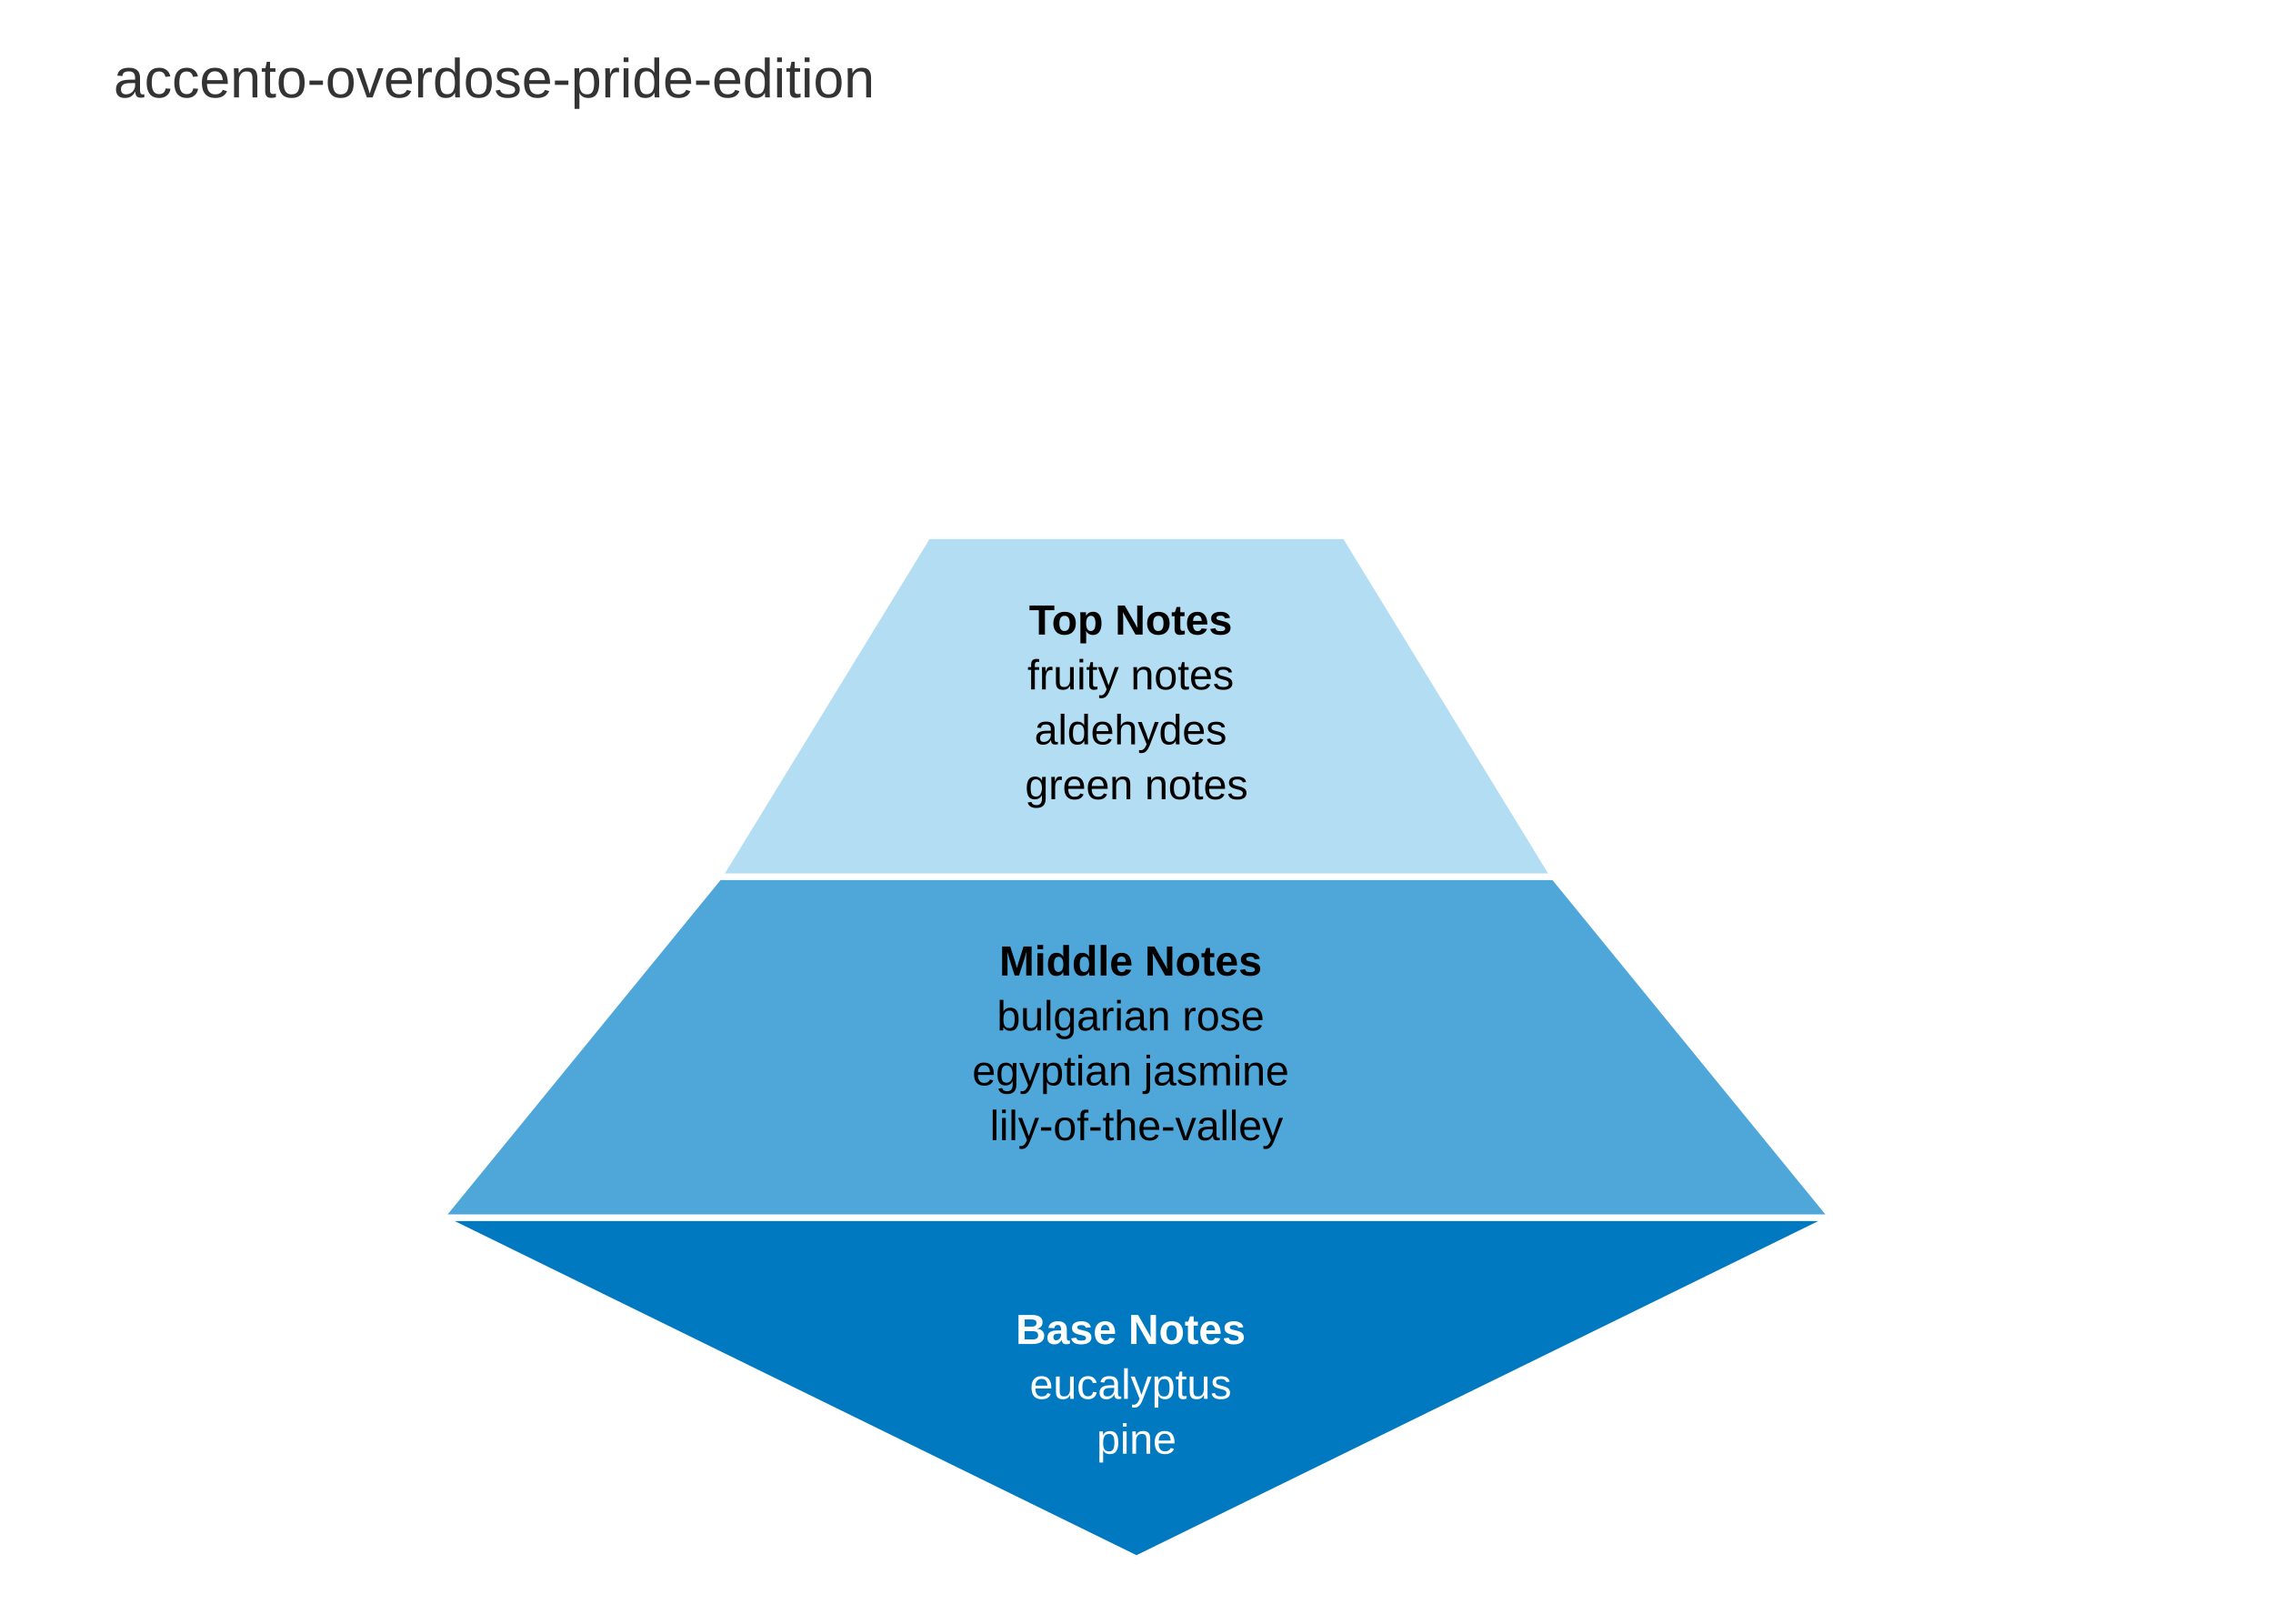
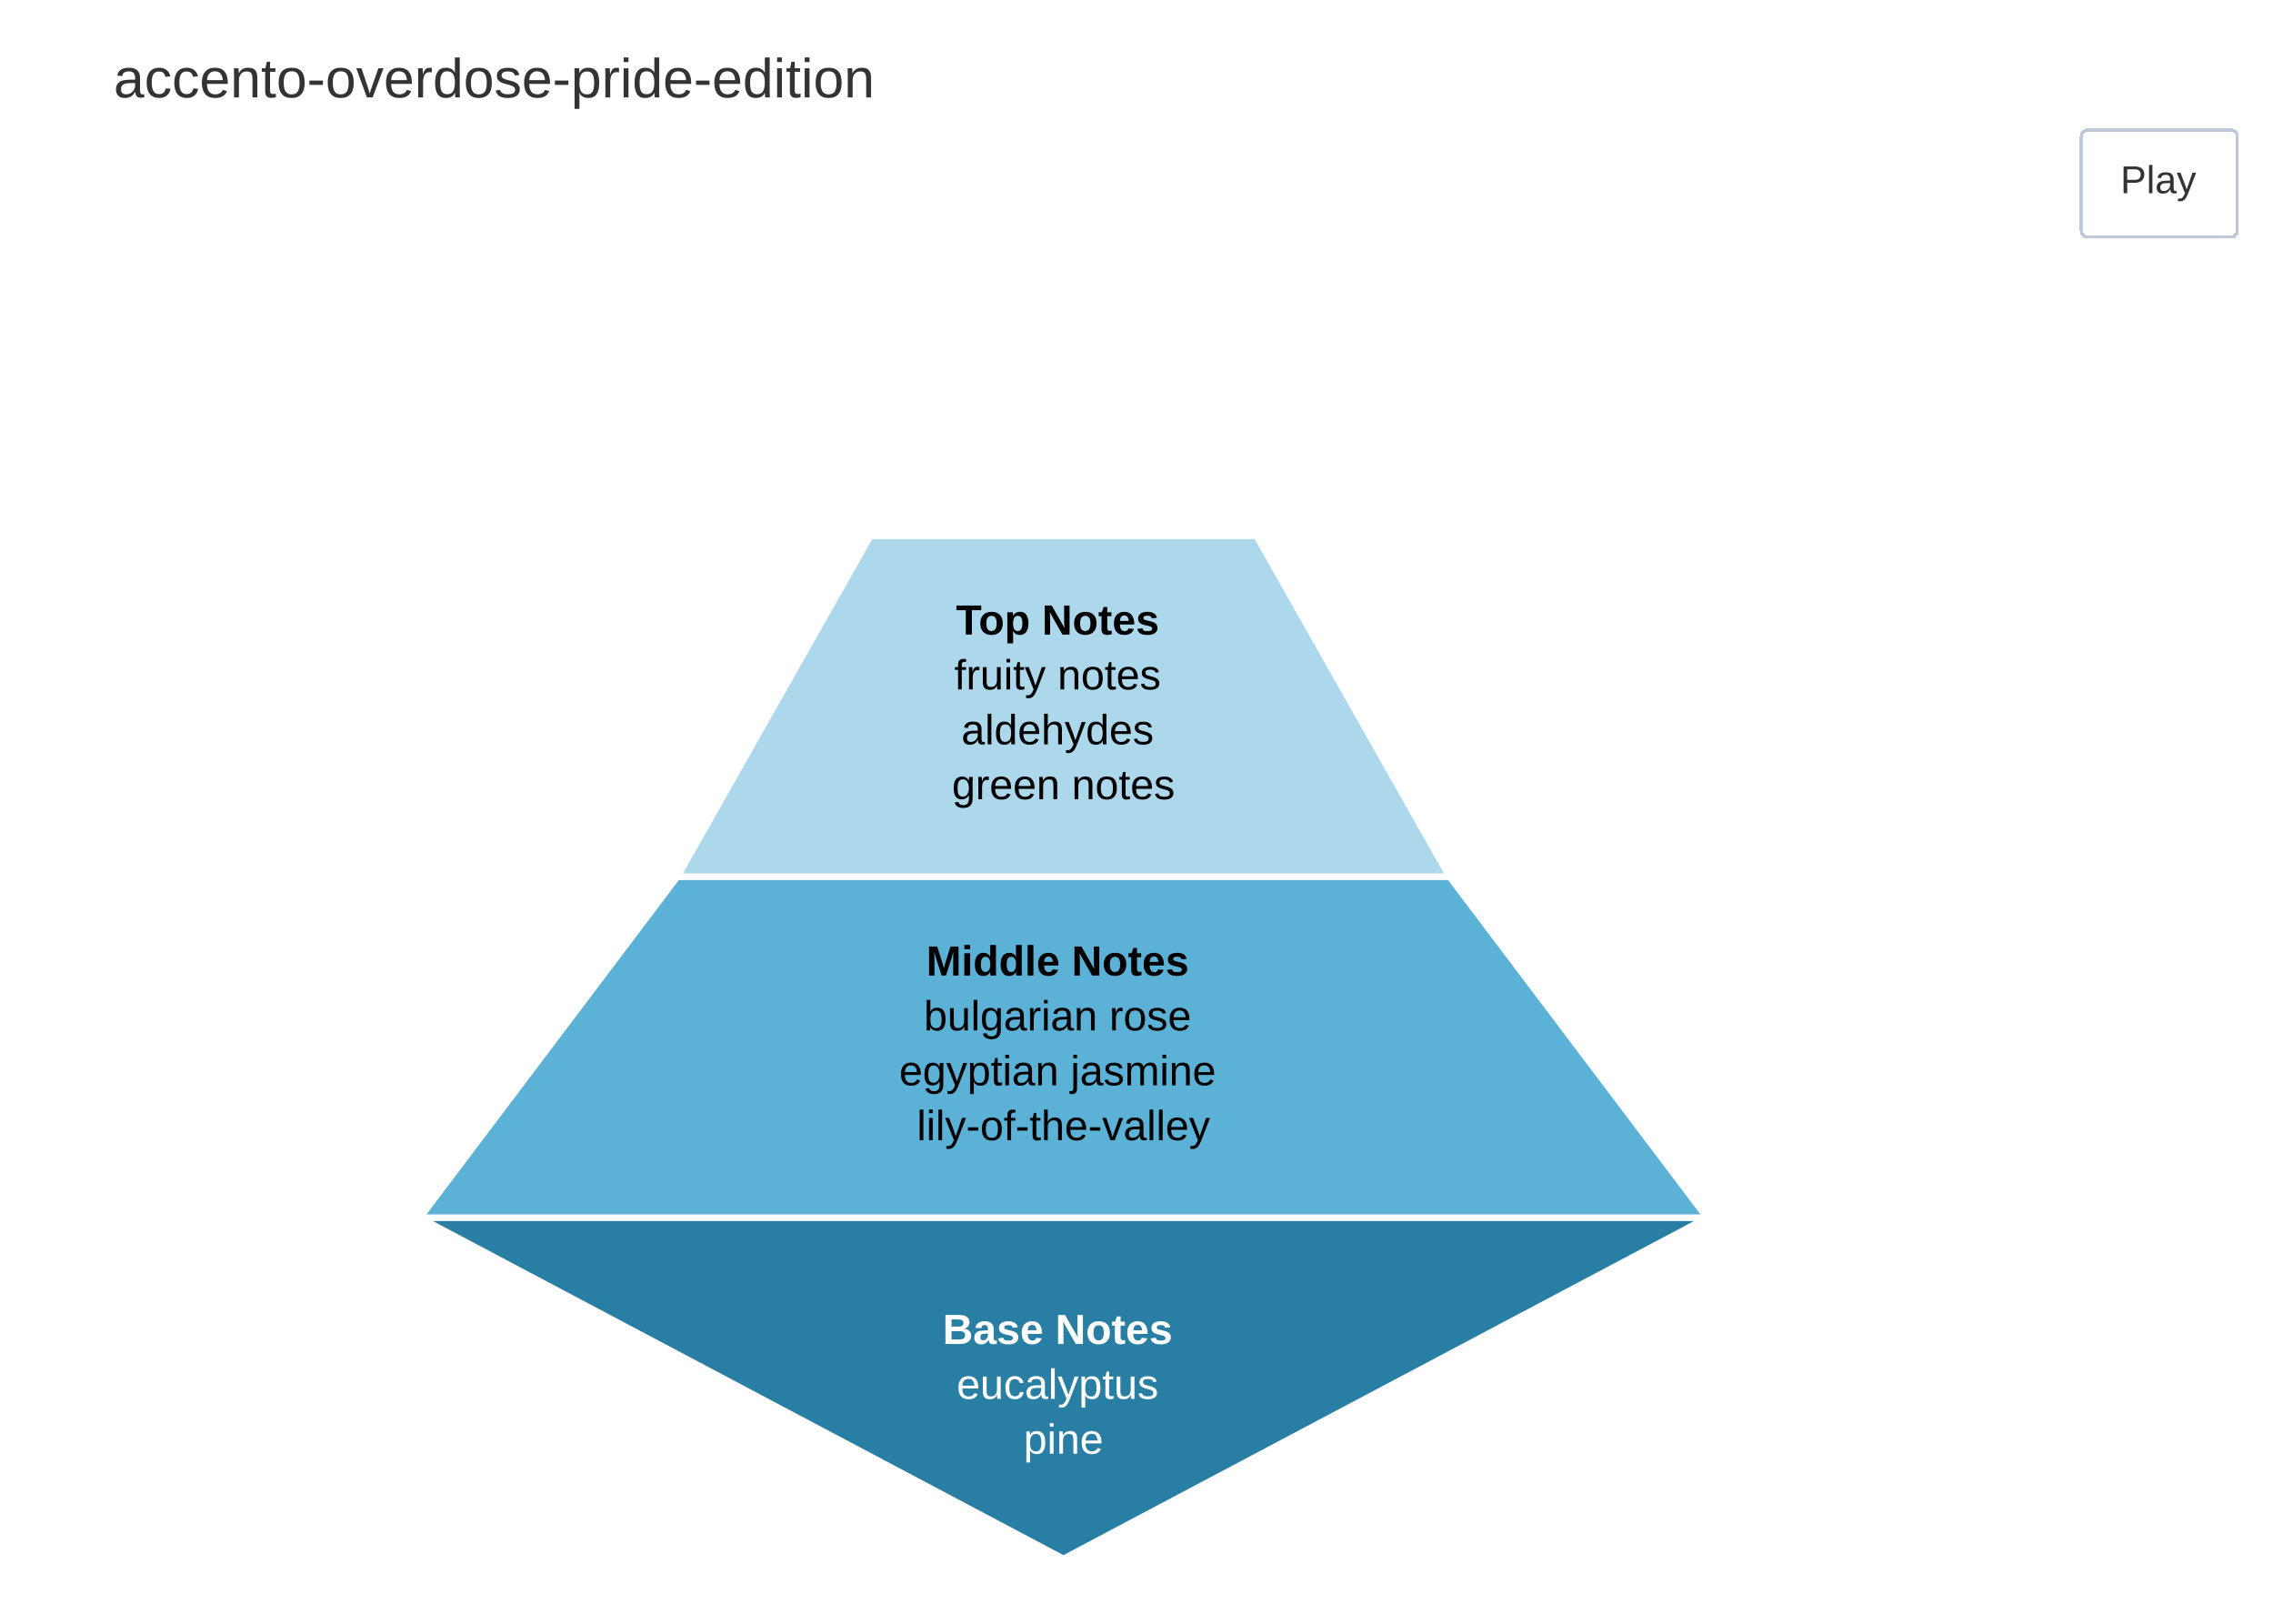
<svg xmlns="http://www.w3.org/2000/svg" class="main-svg" width="700" height="500" style="" viewBox="0 0 700 500">
  <rect x="0" y="0" width="700" height="500" style="fill: rgb(0, 0, 0); fill-opacity: 0;" />
-   <defs id="defs-b08c25">
+   <defs id="defs-9ce7d6">
    <g class="clips">
-       <clipPath id="clipb08c25xyplot" class="plotclip">
-         <rect width="600" height="420" />
+       <clipPath id="clip9ce7d6xyplot" class="plotclip">
+         <rect width="555" height="420" />
      </clipPath>
-       <clipPath class="axesclip" id="clipb08c25x">
-         <rect x="50" y="0" width="600" height="500" />
+       <clipPath class="axesclip" id="clip9ce7d6x">
+         <rect x="50" y="0" width="555" height="500" />
      </clipPath>
-       <clipPath class="axesclip" id="clipb08c25y">
+       <clipPath class="axesclip" id="clip9ce7d6y">
        <rect x="0" y="60" width="700" height="420" />
      </clipPath>
-       <clipPath class="axesclip" id="clipb08c25xy">
-         <rect x="50" y="60" width="600" height="420" />
+       <clipPath class="axesclip" id="clip9ce7d6xy">
+         <rect x="50" y="60" width="555" height="420" />
      </clipPath>
    </g>
    <g class="gradients" />
    <g class="patterns" />
  </defs>
  <g class="bglayer">
-     <rect class="bg" x="50" y="60" width="600" height="420" style="fill: rgb(0, 0, 0); fill-opacity: 0; stroke-width: 0;" />
+     <rect class="bg" x="50" y="60" width="555" height="420" style="fill: rgb(0, 0, 0); fill-opacity: 0; stroke-width: 0;" />
  </g>
  <g class="layer-below">
    <g class="imagelayer" />
    <g class="shapelayer" />
  </g>
  <g class="cartesianlayer">
    <g class="subplot xy">
      <g class="layer-subplot">
        <g class="shapelayer" />
        <g class="imagelayer" />
      </g>
      <g class="minor-gridlayer">
        <g class="x" />
        <g class="y" />
      </g>
      <g class="gridlayer">
        <g class="x" />
        <g class="y" />
      </g>
      <g class="zerolinelayer" />
      <g class="layer-between">
        <g class="shapelayer" />
        <g class="imagelayer" />
      </g>
      <path class="xlines-below" />
      <path class="ylines-below" />
      <g class="overlines-below" />
      <g class="xaxislayer-below" />
      <g class="yaxislayer-below" />
      <g class="overaxes-below" />
      <g class="overplot">
        <g class="xy" transform="translate(50,60)">
          <g class="scatterlayer mlayer">
-             <g class="trace scatter trace4f39ad" style="stroke-miterlimit: 2; opacity: 1;">
-               <g class="fills" clip-path="url(#clipb08c25xyplot)">
+             <g class="trace scatter tracefb7b56" style="stroke-miterlimit: 2; opacity: 1;">
+               <g class="fills" clip-path="url(#clip9ce7d6xyplot)">
                <g>
-                   <path class="js-fill" d="M235.71,105L364.29,105L428.57,210L171.43,210L235.71,105Z" style="fill: rgb(179, 221, 242); fill-opacity: 1; stroke-width: 0;" />
+                   <path class="js-fill" d="M218.04,105L336.96,105L396.43,210L158.57,210L218.04,105Z" style="fill: rgb(173, 216, 235); fill-opacity: 1; stroke-width: 0;" />
                </g>
              </g>
              <g class="errorbars" />
              <g class="lines">
-                 <path class="js-line" d="M235.71,105L364.29,105L428.57,210L171.43,210L235.71,105" clip-path="url(#clipb08c25xyplot)" style="vector-effect: none; fill: none; stroke: rgb(255, 255, 255); stroke-opacity: 1; stroke-width: 2px; opacity: 1;" />
+                 <path class="js-line" d="M218.04,105L336.96,105L396.43,210L158.57,210L218.04,105" clip-path="url(#clip9ce7d6xyplot)" style="vector-effect: none; fill: none; stroke: rgb(255, 255, 255); stroke-opacity: 1; stroke-width: 2px; opacity: 1;" />
              </g>
-               <g class="points" clip-path="url(#clipb08c25xyplot)" />
-               <g class="text" clip-path="url(#clipb08c25xyplot)" />
+               <g class="points" clip-path="url(#clip9ce7d6xyplot)" />
+               <g class="text" clip-path="url(#clip9ce7d6xyplot)" />
            </g>
-             <g class="trace scatter trace72da76" style="stroke-miterlimit: 2; opacity: 1;">
-               <g class="fills" clip-path="url(#clipb08c25xyplot)" />
+             <g class="trace scatter traceb28eee" style="stroke-miterlimit: 2; opacity: 1;">
+               <g class="fills" clip-path="url(#clip9ce7d6xyplot)" />
              <g class="errorbars" />
              <g class="lines" />
              <g class="points" />
              <g class="text">
                <g class="textpoint" transform="translate(0,-22.1)">
-                   <text x="300" y="157.5" text-anchor="middle" style="font-family: Arial; font-size: 13px; fill: rgb(0, 0, 0); fill-opacity: 1; white-space: pre;">
-                     <tspan class="line" dy="0em" x="300" y="157.5">
+                   <text x="277.5" y="157.5" text-anchor="middle" style="font-family: Arial; font-size: 13px; fill: rgb(0, 0, 0); fill-opacity: 1; white-space: pre;">
+                     <tspan class="line" dy="0em" x="277.5" y="157.5">
                      <tspan style="font-weight:bold">Top Notes</tspan>
                    </tspan>
-                     <tspan class="line" dy="1.3em" x="300" y="157.5">fruity notes</tspan>
-                     <tspan class="line" dy="2.6em" x="300" y="157.5">aldehydes</tspan>
-                     <tspan class="line" dy="3.9em" x="300" y="157.5">green notes</tspan>
+                     <tspan class="line" dy="1.3em" x="277.5" y="157.5">fruity notes</tspan>
+                     <tspan class="line" dy="2.6em" x="277.5" y="157.5">aldehydes</tspan>
+                     <tspan class="line" dy="3.9em" x="277.5" y="157.5">green notes</tspan>
                  </text>
                </g>
              </g>
            </g>
-             <g class="trace scatter tracee5a2f2" style="stroke-miterlimit: 2; opacity: 1;">
-               <g class="fills" clip-path="url(#clipb08c25xyplot)">
+             <g class="trace scatter trace44a0a6" style="stroke-miterlimit: 2; opacity: 1;">
+               <g class="fills" clip-path="url(#clip9ce7d6xyplot)">
                <g>
-                   <path class="js-fill" d="M171.43,210L428.57,210L514.29,315L85.71,315L171.43,210Z" style="fill: rgb(79, 166, 216); fill-opacity: 1; stroke-width: 0;" />
+                   <path class="js-fill" d="M158.57,210L396.43,210L475.71,315L79.29,315L158.57,210Z" style="fill: rgb(92, 177, 214); fill-opacity: 1; stroke-width: 0;" />
                </g>
              </g>
              <g class="errorbars" />
              <g class="lines">
-                 <path class="js-line" d="M171.43,210L428.57,210L514.29,315L85.71,315L171.43,210" clip-path="url(#clipb08c25xyplot)" style="vector-effect: none; fill: none; stroke: rgb(255, 255, 255); stroke-opacity: 1; stroke-width: 2px; opacity: 1;" />
+                 <path class="js-line" d="M158.57,210L396.43,210L475.71,315L79.29,315L158.57,210" clip-path="url(#clip9ce7d6xyplot)" style="vector-effect: none; fill: none; stroke: rgb(255, 255, 255); stroke-opacity: 1; stroke-width: 2px; opacity: 1;" />
              </g>
-               <g class="points" clip-path="url(#clipb08c25xyplot)" />
-               <g class="text" clip-path="url(#clipb08c25xyplot)" />
+               <g class="points" clip-path="url(#clip9ce7d6xyplot)" />
+               <g class="text" clip-path="url(#clip9ce7d6xyplot)" />
            </g>
-             <g class="trace scatter trace81bf96" style="stroke-miterlimit: 2; opacity: 1;">
-               <g class="fills" clip-path="url(#clipb08c25xyplot)" />
+             <g class="trace scatter trace52e50c" style="stroke-miterlimit: 2; opacity: 1;">
+               <g class="fills" clip-path="url(#clip9ce7d6xyplot)" />
              <g class="errorbars" />
              <g class="lines" />
              <g class="points" />
              <g class="text">
                <g class="textpoint" transform="translate(0,-22.1)">
-                   <text x="300" y="262.5" text-anchor="middle" style="font-family: Arial; font-size: 13px; fill: rgb(0, 0, 0); fill-opacity: 1; white-space: pre;">
-                     <tspan class="line" dy="0em" x="300" y="262.5">
+                   <text x="277.5" y="262.5" text-anchor="middle" style="font-family: Arial; font-size: 13px; fill: rgb(0, 0, 0); fill-opacity: 1; white-space: pre;">
+                     <tspan class="line" dy="0em" x="277.5" y="262.5">
                      <tspan style="font-weight:bold">Middle Notes</tspan>
                    </tspan>
-                     <tspan class="line" dy="1.3em" x="300" y="262.5">bulgarian rose</tspan>
-                     <tspan class="line" dy="2.6em" x="300" y="262.5">egyptian jasmine</tspan>
-                     <tspan class="line" dy="3.9em" x="300" y="262.5">lily-of-the-valley</tspan>
+                     <tspan class="line" dy="1.3em" x="277.5" y="262.5">bulgarian rose</tspan>
+                     <tspan class="line" dy="2.6em" x="277.5" y="262.5">egyptian jasmine</tspan>
+                     <tspan class="line" dy="3.9em" x="277.5" y="262.5">lily-of-the-valley</tspan>
                  </text>
                </g>
              </g>
            </g>
-             <g class="trace scatter trace7a6eb7" style="stroke-miterlimit: 2; opacity: 1;">
-               <g class="fills" clip-path="url(#clipb08c25xyplot)">
+             <g class="trace scatter trace4923eb" style="stroke-miterlimit: 2; opacity: 1;">
+               <g class="fills" clip-path="url(#clip9ce7d6xyplot)">
                <g>
-                   <path class="js-fill" d="M85.71,315L514.29,315L300,420L85.71,315Z" style="fill: rgb(0, 121, 193); fill-opacity: 1; stroke-width: 0;" />
+                   <path class="js-fill" d="M79.29,315L475.71,315L277.5,420L79.29,315Z" style="fill: rgb(41, 126, 163); fill-opacity: 1; stroke-width: 0;" />
                </g>
              </g>
              <g class="errorbars" />
              <g class="lines">
-                 <path class="js-line" d="M85.71,315L514.29,315L300,420L85.71,315" clip-path="url(#clipb08c25xyplot)" style="vector-effect: none; fill: none; stroke: rgb(255, 255, 255); stroke-opacity: 1; stroke-width: 2px; opacity: 1;" />
+                 <path class="js-line" d="M79.29,315L475.71,315L277.5,420L79.29,315" clip-path="url(#clip9ce7d6xyplot)" style="vector-effect: none; fill: none; stroke: rgb(255, 255, 255); stroke-opacity: 1; stroke-width: 2px; opacity: 1;" />
              </g>
-               <g class="points" clip-path="url(#clipb08c25xyplot)" />
-               <g class="text" clip-path="url(#clipb08c25xyplot)" />
+               <g class="points" clip-path="url(#clip9ce7d6xyplot)" />
+               <g class="text" clip-path="url(#clip9ce7d6xyplot)" />
            </g>
-             <g class="trace scatter traceb3baf7" style="stroke-miterlimit: 2; opacity: 1;">
-               <g class="fills" clip-path="url(#clipb08c25xyplot)" />
+             <g class="trace scatter tracec40652" style="stroke-miterlimit: 2; opacity: 1;">
+               <g class="fills" clip-path="url(#clip9ce7d6xyplot)" />
              <g class="errorbars" />
              <g class="lines" />
              <g class="points" />
              <g class="text">
                <g class="textpoint" transform="translate(0,-13.65)">
-                   <text x="300" y="367.5" text-anchor="middle" style="font-family: Arial; font-size: 13px; fill: rgb(255, 255, 255); fill-opacity: 1; white-space: pre;">
-                     <tspan class="line" dy="0em" x="300" y="367.5">
+                   <text x="277.5" y="367.5" text-anchor="middle" style="font-family: Arial; font-size: 13px; fill: rgb(255, 255, 255); fill-opacity: 1; white-space: pre;">
+                     <tspan class="line" dy="0em" x="277.5" y="367.5">
                      <tspan style="font-weight:bold">Base Notes</tspan>
                    </tspan>
-                     <tspan class="line" dy="1.3em" x="300" y="367.5">eucalyptus</tspan>
-                     <tspan class="line" dy="2.6em" x="300" y="367.5">pine</tspan>
+                     <tspan class="line" dy="1.3em" x="277.5" y="367.5">eucalyptus</tspan>
+                     <tspan class="line" dy="2.6em" x="277.5" y="367.5">pine</tspan>
                  </text>
                </g>
              </g>
            </g>
          </g>
        </g>
      </g>
      <path class="xlines-above crisp" d="M0,0" style="fill: none;" />
      <path class="ylines-above crisp" d="M0,0" style="fill: none;" />
      <g class="overlines-above" />
      <g class="xaxislayer-above" />
      <g class="yaxislayer-above" />
      <g class="overaxes-above" />
    </g>
  </g>
  <g class="polarlayer" />
  <g class="smithlayer" />
  <g class="ternarylayer" />
  <g class="geolayer" />
  <g class="funnelarealayer" />
  <g class="pielayer" />
  <g class="iciclelayer" />
  <g class="treemaplayer" />
  <g class="sunburstlayer" />
  <g class="glimages" />
-   <defs id="topdefs-b08c25">
+   <defs id="topdefs-9ce7d6">
    <g class="clips" />
  </defs>
  <g class="layer-above">
    <g class="imagelayer" />
    <g class="shapelayer" />
  </g>
  <g class="infolayer">
    <g class="g-gtitle">
      <text class="gtitle" x="35" y="30" text-anchor="start" dy="0em" style="opacity: 1; font-family: Arial; font-size: 17px; fill: rgb(51, 51, 51); fill-opacity: 1; white-space: pre;">accento-overdose-pride-edition</text>
    </g>
  </g>
+   <g class="menulayer">
+     <g class="updatemenu-container" style="cursor: pointer;">
+       <g class="updatemenu-header-group" pointer-events="all">
+         <g class="updatemenu-button" transform="translate(641,40)">
+           <rect class="updatemenu-item-rect" rx="2" ry="2" shape-rendering="crispEdges" x="0" y="0" width="48" height="33" style="stroke: rgb(190, 200, 217); stroke-opacity: 1; fill: rgb(0, 0, 0); fill-opacity: 0; stroke-width: 1px;" />
+           <text class="updatemenu-item-text" text-anchor="start" data-notex="1" x="12" y="19.5" style="font-family: Arial; font-size: 12px; fill: rgb(51, 51, 51); fill-opacity: 1; white-space: pre;">Play</text>
+         </g>
+       </g>
+       <g class="updatemenu-dropdown-button-group" updatemenu-active-index="-1" style="pointer-events: all;">
+         <rect class="scrollbox-bg" opacity="0" x="0" y="0" width="0" height="0" style="pointer-events: all;" />
+       </g>
+     </g>
+   </g>
</svg>
